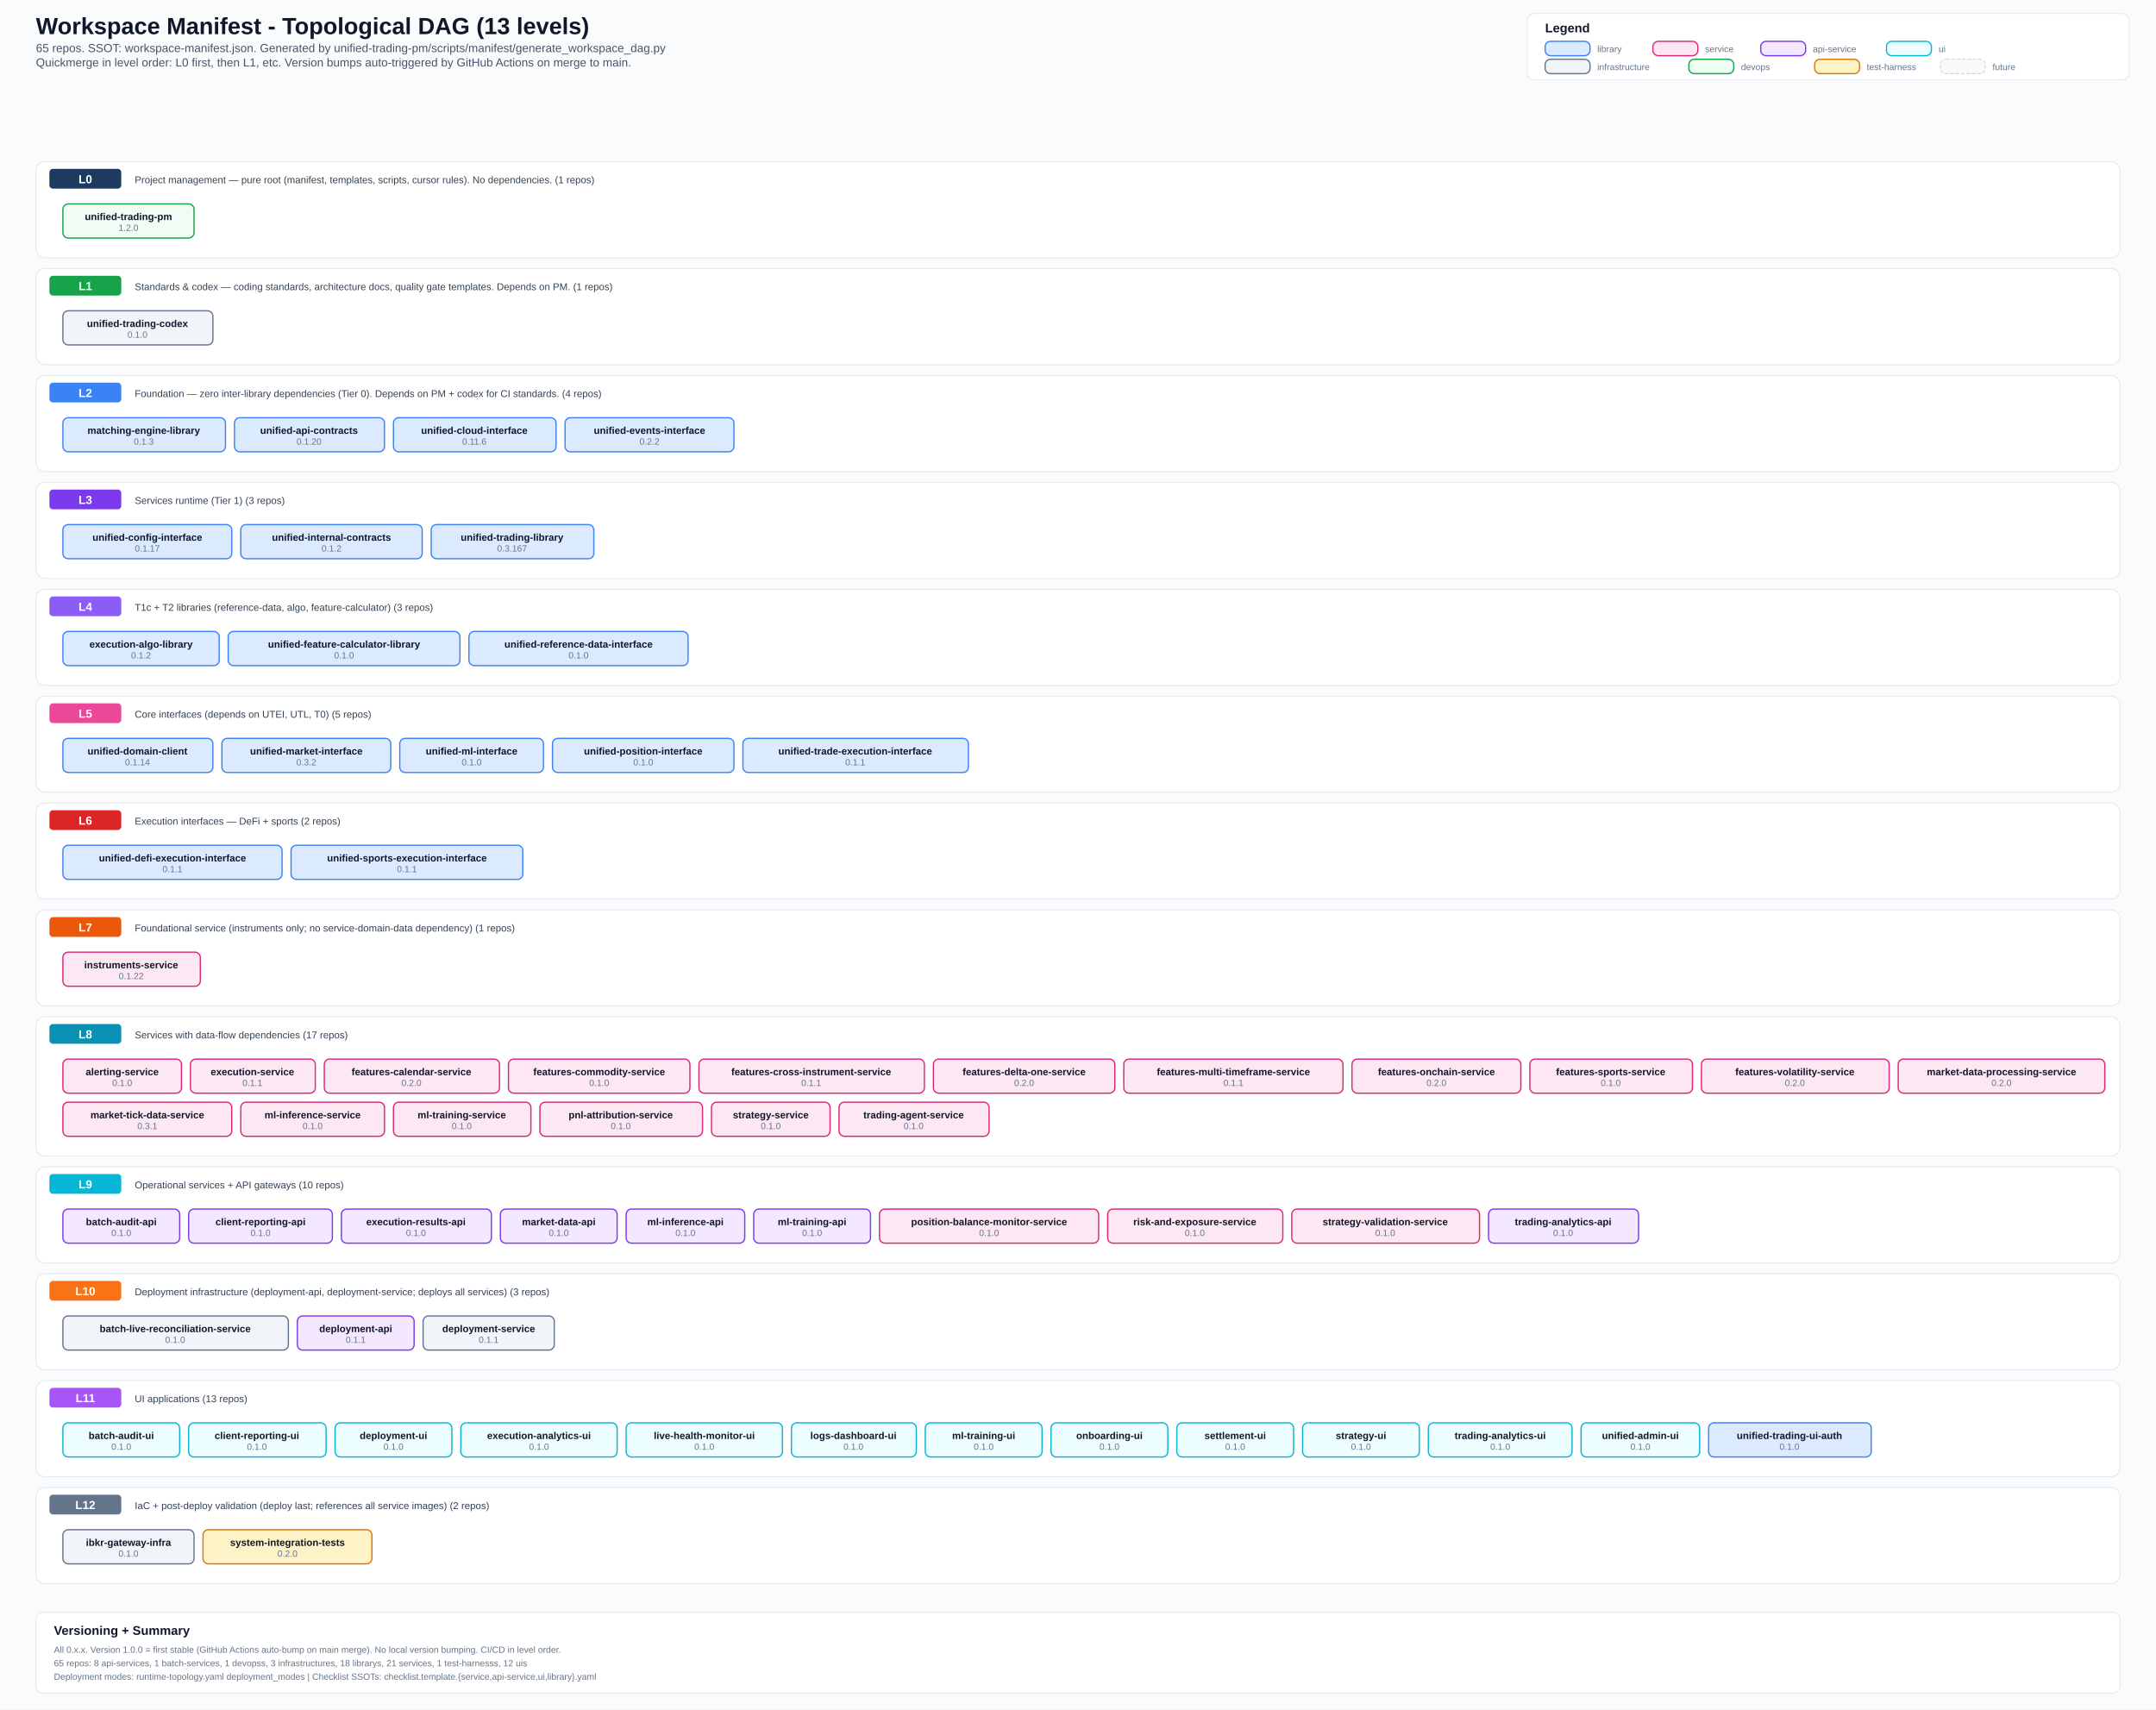
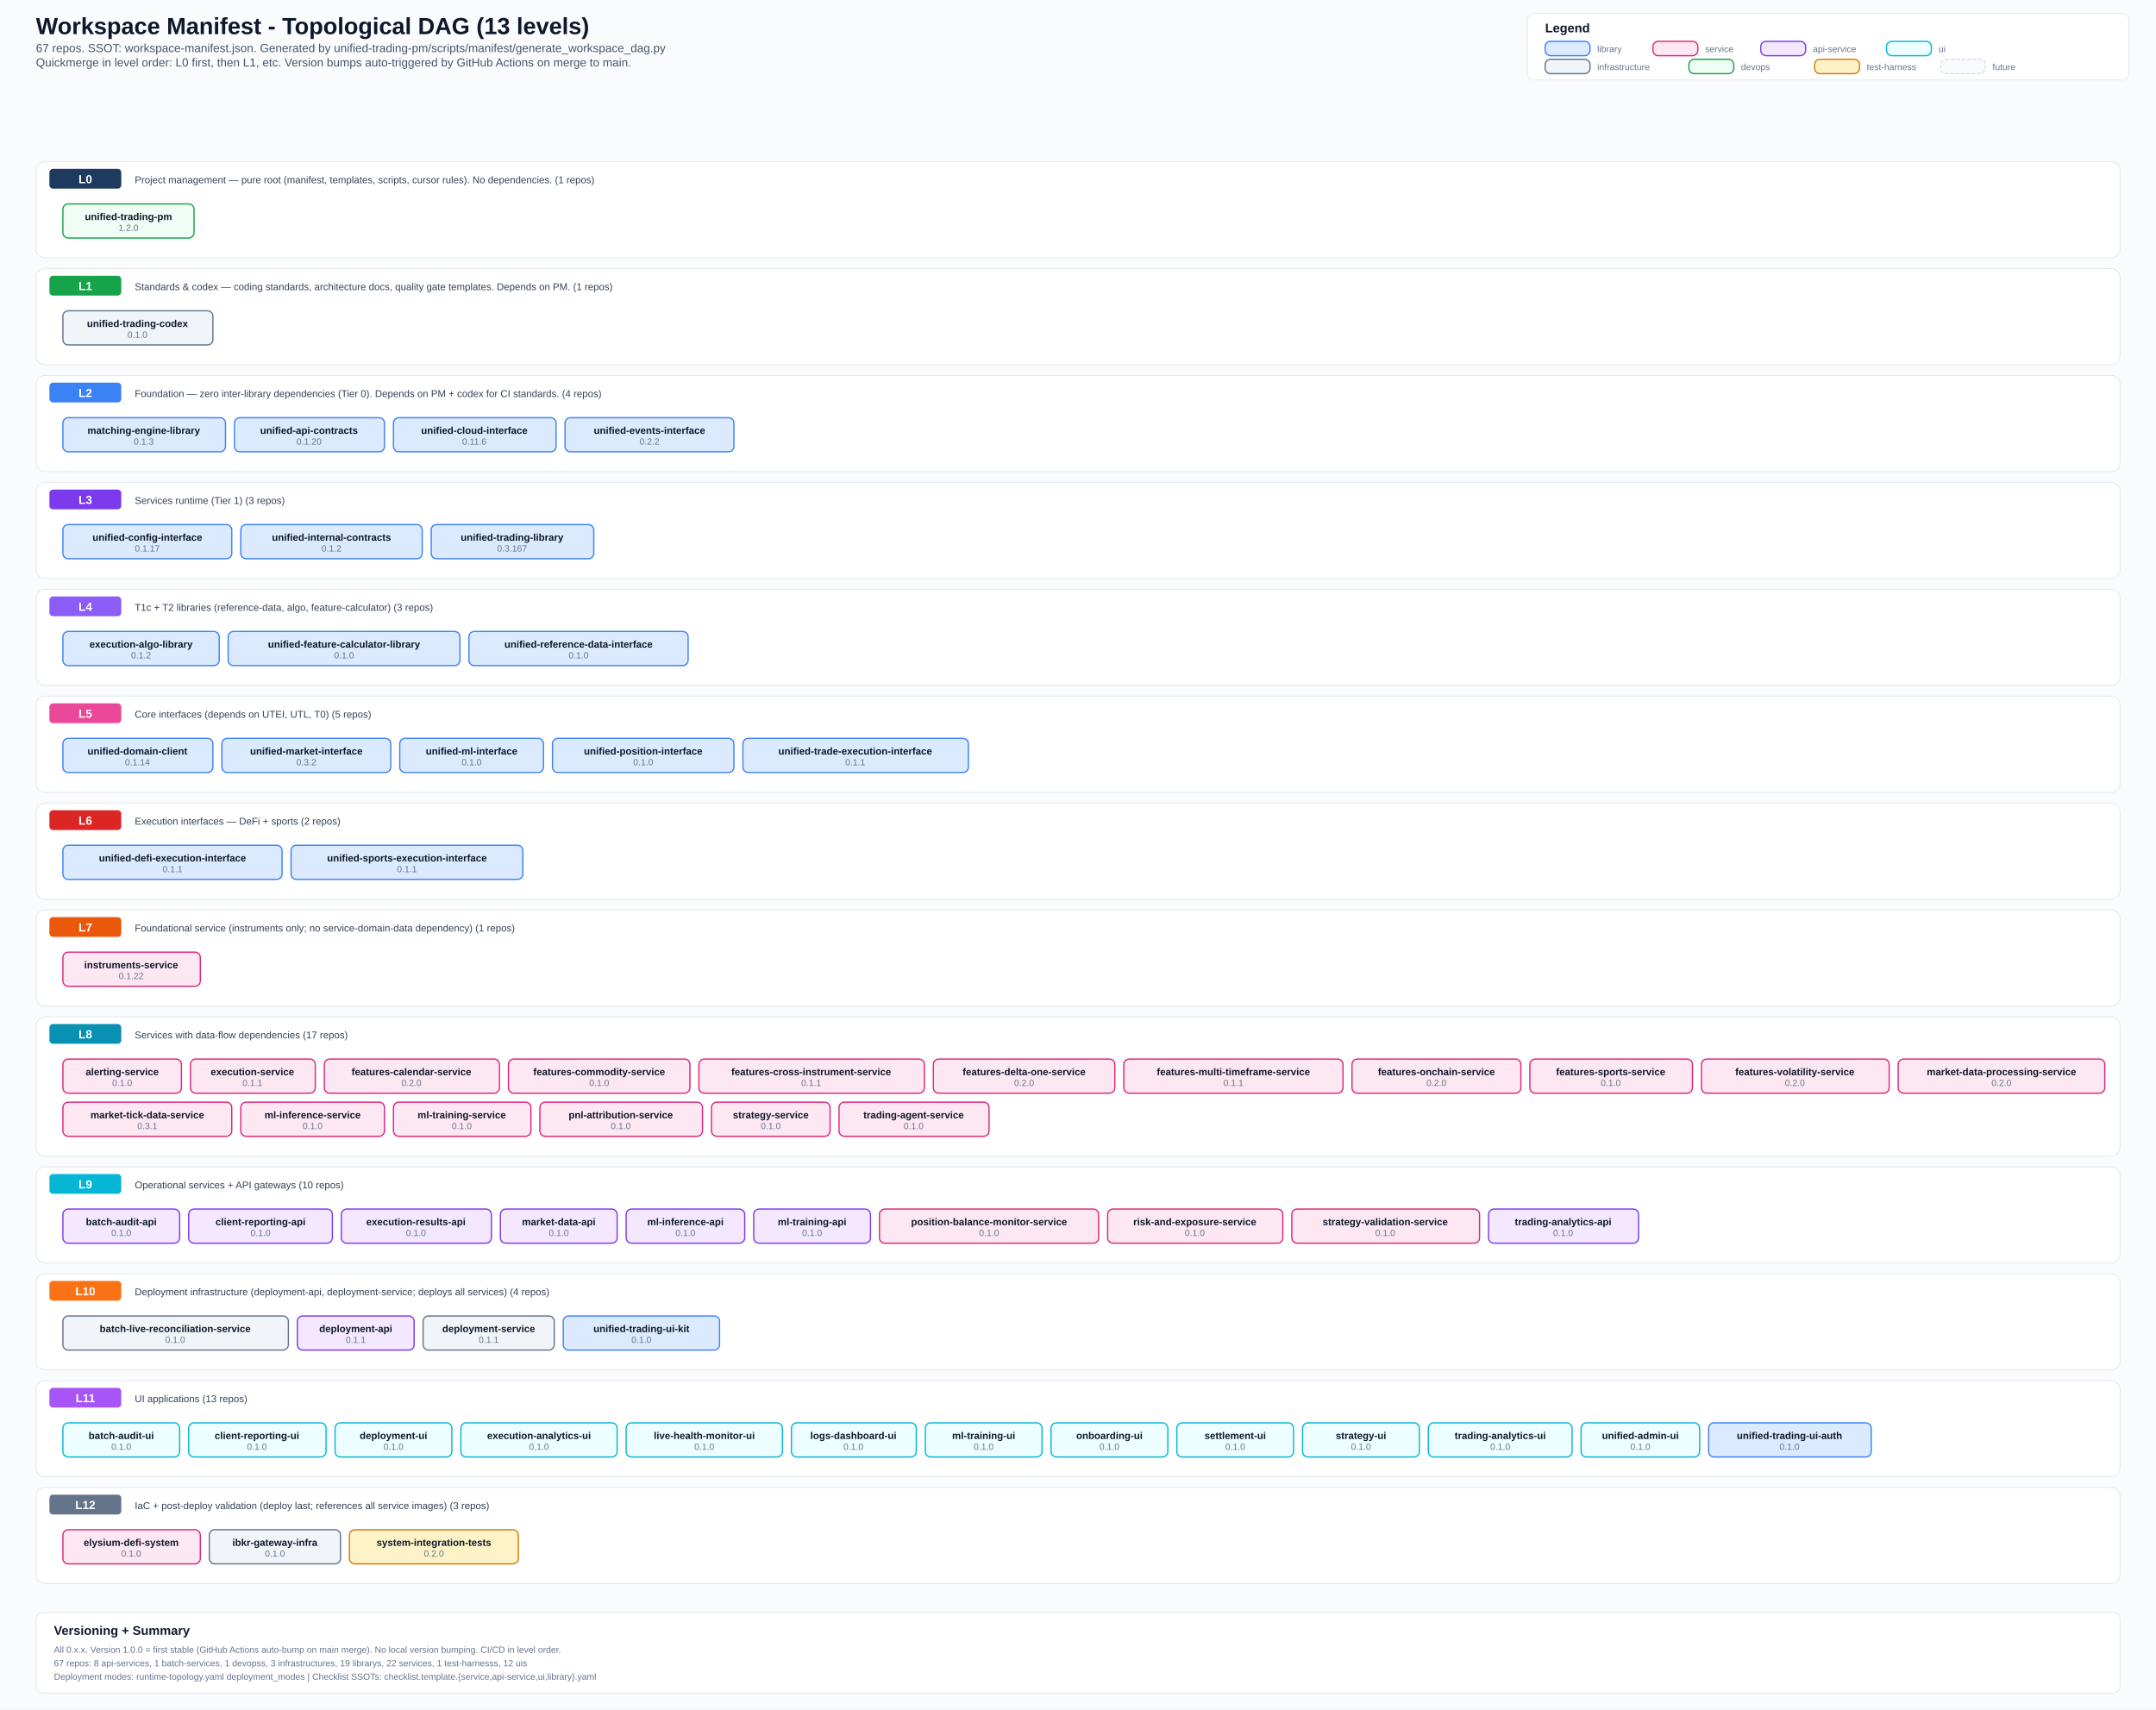
<svg xmlns="http://www.w3.org/2000/svg" width="2400" height="1903" viewBox="0 0 2400 1903">
  <defs>
    <style>
      .bg { fill: #fafbfc; }
      .title { font: 700 26px Arial, sans-serif; fill: #0f172a; }
      .subtitle { font: 500 13px Arial, sans-serif; fill: #475569; }
      .section { font: 700 14px Arial, sans-serif; fill: #0f172a; }
      .level-label { font: 700 13px Arial, sans-serif; fill: #ffffff; }
      .label { font: 600 11px Arial, sans-serif; fill: #0f172a; }
      .ver { font: 500 10px Arial, sans-serif; fill: #64748b; }
      .small { font: 500 10px Arial, sans-serif; fill: #64748b; }
      .desc { font: 500 11px Arial, sans-serif; fill: #334155; }
      .lib { fill: #dbeafe; stroke: #3b82f6; stroke-width: 1.4; rx: 6; }
      .svc { fill: #fce7f3; stroke: #db2777; stroke-width: 1.4; rx: 6; }
      .api { fill: #f3e8ff; stroke: #7c3aed; stroke-width: 1.4; rx: 6; }
      .ui-box { fill: #ecfeff; stroke: #06b6d4; stroke-width: 1.4; rx: 6; }
      .infra { fill: #f1f5f9; stroke: #64748b; stroke-width: 1.4; rx: 6; }
      .devops { fill: #f0fdf4; stroke: #16a34a; stroke-width: 1.4; rx: 6; }
      .test { fill: #fef3c7; stroke: #d97706; stroke-width: 1.4; rx: 6; }
      .future { fill: #f8fafc; stroke: #cbd5e1; stroke-width: 1; rx: 6; stroke-dasharray: 4 2; }
      .level-bg { fill: #ffffff; stroke: #e2e8f0; stroke-width: 1; rx: 10; }
      .level-badge { rx: 4; }
      .legend-box { fill: #ffffff; stroke: #e2e8f0; stroke-width: 1; rx: 8; }
  </style>
  </defs>
  <rect class="bg" x="0" y="0" width="2400" height="1903" />
  <text x="40" y="38" class="title">Workspace Manifest - Topological DAG (13 levels)</text>
-   <text x="40" y="58" class="subtitle">65 repos. SSOT: workspace-manifest.json. Generated by unified-trading-pm/scripts/manifest/generate_workspace_dag.py</text>
+   <text x="40" y="58" class="subtitle">67 repos. SSOT: workspace-manifest.json. Generated by unified-trading-pm/scripts/manifest/generate_workspace_dag.py</text>
  <text x="40" y="74" class="subtitle">Quickmerge in level order: L0 first, then L1, etc. Version bumps auto-triggered by GitHub Actions on merge to main.</text>
  <rect x="1700" y="15" width="670" height="74" class="legend-box" />
  <text x="1720" y="36" class="section">Legend</text>
  <rect x="1720" y="46" width="50" height="16" class="lib" />
  <text x="1778" y="58" class="small">library</text>
  <rect x="1840" y="46" width="50" height="16" class="svc" />
  <text x="1898" y="58" class="small">service</text>
  <rect x="1960" y="46" width="50" height="16" class="api" />
  <text x="2018" y="58" class="small">api-service</text>
  <rect x="2100" y="46" width="50" height="16" class="ui-box" />
  <text x="2158" y="58" class="small">ui</text>
  <rect x="1720" y="66" width="50" height="16" class="infra" />
  <text x="1778" y="78" class="small">infrastructure</text>
  <rect x="1880" y="66" width="50" height="16" class="devops" />
  <text x="1938" y="78" class="small">devops</text>
  <rect x="2020" y="66" width="50" height="16" class="test" />
  <text x="2078" y="78" class="small">test-harness</text>
  <rect x="2160" y="66" width="50" height="16" class="future" />
  <text x="2218" y="78" class="small">future</text>
  <rect x="40" y="180" width="2320" height="107" class="level-bg" />
  <rect x="55" y="188" width="80" height="22" fill="#1e3a5f" class="level-badge" />
  <text x="95" y="204" text-anchor="middle" class="level-label">L0</text>
  <text x="150" y="204" class="desc">Project management — pure root (manifest, templates, scripts, cursor rules). No dependencies. (1 repos)</text>
  <rect x="70" y="227" width="146" height="38" class="devops" />
  <text x="143" y="245" text-anchor="middle" class="label">unified-trading-pm</text>
  <text x="143" y="257" text-anchor="middle" class="ver">1.2.0</text>
  <rect x="40" y="299" width="2320" height="107" class="level-bg" />
  <rect x="55" y="307" width="80" height="22" fill="#16a34a" class="level-badge" />
  <text x="95" y="323" text-anchor="middle" class="level-label">L1</text>
  <text x="150" y="323" class="desc">Standards &amp; codex — coding standards, architecture docs, quality gate templates. Depends on PM. (1 repos)</text>
  <rect x="70" y="346" width="167" height="38" class="infra" />
  <text x="153" y="364" text-anchor="middle" class="label">unified-trading-codex</text>
  <text x="153" y="376" text-anchor="middle" class="ver">0.1.0</text>
  <rect x="40" y="418" width="2320" height="107" class="level-bg" />
  <rect x="55" y="426" width="80" height="22" fill="#3b82f6" class="level-badge" />
  <text x="95" y="442" text-anchor="middle" class="level-label">L2</text>
  <text x="150" y="442" class="desc">Foundation — zero inter-library dependencies (Tier 0). Depends on PM + codex for CI standards. (4 repos)</text>
  <rect x="70" y="465" width="181" height="38" class="lib" />
  <text x="160" y="483" text-anchor="middle" class="label">matching-engine-library</text>
  <text x="160" y="495" text-anchor="middle" class="ver">0.1.3</text>
  <rect x="261" y="465" width="167" height="38" class="lib" />
  <text x="344" y="483" text-anchor="middle" class="label">unified-api-contracts</text>
  <text x="344" y="495" text-anchor="middle" class="ver">0.1.20</text>
  <rect x="438" y="465" width="181" height="38" class="lib" />
  <text x="528" y="483" text-anchor="middle" class="label">unified-cloud-interface</text>
  <text x="528" y="495" text-anchor="middle" class="ver">0.11.6</text>
  <rect x="629" y="465" width="188" height="38" class="lib" />
  <text x="723" y="483" text-anchor="middle" class="label">unified-events-interface</text>
  <text x="723" y="495" text-anchor="middle" class="ver">0.2.2</text>
  <rect x="40" y="537" width="2320" height="107" class="level-bg" />
  <rect x="55" y="545" width="80" height="22" fill="#7c3aed" class="level-badge" />
  <text x="95" y="561" text-anchor="middle" class="level-label">L3</text>
  <text x="150" y="561" class="desc">Services runtime (Tier 1) (3 repos)</text>
  <rect x="70" y="584" width="188" height="38" class="lib" />
  <text x="164" y="602" text-anchor="middle" class="label">unified-config-interface</text>
  <text x="164" y="614" text-anchor="middle" class="ver">0.1.17</text>
  <rect x="268" y="584" width="202" height="38" class="lib" />
  <text x="369" y="602" text-anchor="middle" class="label">unified-internal-contracts</text>
  <text x="369" y="614" text-anchor="middle" class="ver">0.1.2</text>
  <rect x="480" y="584" width="181" height="38" class="lib" />
  <text x="570" y="602" text-anchor="middle" class="label">unified-trading-library</text>
  <text x="570" y="614" text-anchor="middle" class="ver">0.3.167</text>
  <rect x="40" y="656" width="2320" height="107" class="level-bg" />
  <rect x="55" y="664" width="80" height="22" fill="#8b5cf6" class="level-badge" />
  <text x="95" y="680" text-anchor="middle" class="level-label">L4</text>
  <text x="150" y="680" class="desc">T1c + T2 libraries (reference-data, algo, feature-calculator) (3 repos)</text>
  <rect x="70" y="703" width="174" height="38" class="lib" />
  <text x="157" y="721" text-anchor="middle" class="label">execution-algo-library</text>
  <text x="157" y="733" text-anchor="middle" class="ver">0.1.2</text>
  <rect x="254" y="703" width="258" height="38" class="lib" />
  <text x="383" y="721" text-anchor="middle" class="label">unified-feature-calculator-library</text>
  <text x="383" y="733" text-anchor="middle" class="ver">0.1.0</text>
  <rect x="522" y="703" width="244" height="38" class="lib" />
  <text x="644" y="721" text-anchor="middle" class="label">unified-reference-data-interface</text>
  <text x="644" y="733" text-anchor="middle" class="ver">0.1.0</text>
  <rect x="40" y="775" width="2320" height="107" class="level-bg" />
  <rect x="55" y="783" width="80" height="22" fill="#ec4899" class="level-badge" />
  <text x="95" y="799" text-anchor="middle" class="level-label">L5</text>
  <text x="150" y="799" class="desc">Core interfaces (depends on UTEI, UTL, T0) (5 repos)</text>
  <rect x="70" y="822" width="167" height="38" class="lib" />
  <text x="153" y="840" text-anchor="middle" class="label">unified-domain-client</text>
  <text x="153" y="852" text-anchor="middle" class="ver">0.1.14</text>
  <rect x="247" y="822" width="188" height="38" class="lib" />
  <text x="341" y="840" text-anchor="middle" class="label">unified-market-interface</text>
  <text x="341" y="852" text-anchor="middle" class="ver">0.3.2</text>
  <rect x="445" y="822" width="160" height="38" class="lib" />
  <text x="525" y="840" text-anchor="middle" class="label">unified-ml-interface</text>
  <text x="525" y="852" text-anchor="middle" class="ver">0.1.0</text>
  <rect x="615" y="822" width="202" height="38" class="lib" />
  <text x="716" y="840" text-anchor="middle" class="label">unified-position-interface</text>
  <text x="716" y="852" text-anchor="middle" class="ver">0.1.0</text>
  <rect x="827" y="822" width="251" height="38" class="lib" />
  <text x="952" y="840" text-anchor="middle" class="label">unified-trade-execution-interface</text>
  <text x="952" y="852" text-anchor="middle" class="ver">0.1.1</text>
  <rect x="40" y="894" width="2320" height="107" class="level-bg" />
  <rect x="55" y="902" width="80" height="22" fill="#dc2626" class="level-badge" />
  <text x="95" y="918" text-anchor="middle" class="level-label">L6</text>
  <text x="150" y="918" class="desc">Execution interfaces — DeFi + sports (2 repos)</text>
  <rect x="70" y="941" width="244" height="38" class="lib" />
  <text x="192" y="959" text-anchor="middle" class="label">unified-defi-execution-interface</text>
  <text x="192" y="971" text-anchor="middle" class="ver">0.1.1</text>
  <rect x="324" y="941" width="258" height="38" class="lib" />
  <text x="453" y="959" text-anchor="middle" class="label">unified-sports-execution-interface</text>
  <text x="453" y="971" text-anchor="middle" class="ver">0.1.1</text>
  <rect x="40" y="1013" width="2320" height="107" class="level-bg" />
  <rect x="55" y="1021" width="80" height="22" fill="#ea580c" class="level-badge" />
  <text x="95" y="1037" text-anchor="middle" class="level-label">L7</text>
  <text x="150" y="1037" class="desc">Foundational service (instruments only; no service-domain-data dependency) (1 repos)</text>
  <rect x="70" y="1060" width="153" height="38" class="svc" />
  <text x="146" y="1078" text-anchor="middle" class="label">instruments-service</text>
  <text x="146" y="1090" text-anchor="middle" class="ver">0.1.22</text>
  <rect x="40" y="1132" width="2320" height="155" class="level-bg" />
  <rect x="55" y="1140" width="80" height="22" fill="#0891b2" class="level-badge" />
  <text x="95" y="1156" text-anchor="middle" class="level-label">L8</text>
  <text x="150" y="1156" class="desc">Services with data-flow dependencies (17 repos)</text>
  <rect x="70" y="1179" width="132" height="38" class="svc" />
  <text x="136" y="1197" text-anchor="middle" class="label">alerting-service</text>
  <text x="136" y="1209" text-anchor="middle" class="ver">0.1.0</text>
  <rect x="212" y="1179" width="139" height="38" class="svc" />
  <text x="281" y="1197" text-anchor="middle" class="label">execution-service</text>
  <text x="281" y="1209" text-anchor="middle" class="ver">0.1.1</text>
  <rect x="361" y="1179" width="195" height="38" class="svc" />
  <text x="458" y="1197" text-anchor="middle" class="label">features-calendar-service</text>
  <text x="458" y="1209" text-anchor="middle" class="ver">0.2.0</text>
  <rect x="566" y="1179" width="202" height="38" class="svc" />
  <text x="667" y="1197" text-anchor="middle" class="label">features-commodity-service</text>
  <text x="667" y="1209" text-anchor="middle" class="ver">0.1.0</text>
  <rect x="778" y="1179" width="251" height="38" class="svc" />
  <text x="903" y="1197" text-anchor="middle" class="label">features-cross-instrument-service</text>
  <text x="903" y="1209" text-anchor="middle" class="ver">0.1.1</text>
  <rect x="1039" y="1179" width="202" height="38" class="svc" />
  <text x="1140" y="1197" text-anchor="middle" class="label">features-delta-one-service</text>
  <text x="1140" y="1209" text-anchor="middle" class="ver">0.2.0</text>
  <rect x="1251" y="1179" width="244" height="38" class="svc" />
  <text x="1373" y="1197" text-anchor="middle" class="label">features-multi-timeframe-service</text>
  <text x="1373" y="1209" text-anchor="middle" class="ver">0.1.1</text>
  <rect x="1505" y="1179" width="188" height="38" class="svc" />
  <text x="1599" y="1197" text-anchor="middle" class="label">features-onchain-service</text>
  <text x="1599" y="1209" text-anchor="middle" class="ver">0.2.0</text>
  <rect x="1703" y="1179" width="181" height="38" class="svc" />
  <text x="1793" y="1197" text-anchor="middle" class="label">features-sports-service</text>
  <text x="1793" y="1209" text-anchor="middle" class="ver">0.1.0</text>
  <rect x="1894" y="1179" width="209" height="38" class="svc" />
  <text x="1998" y="1197" text-anchor="middle" class="label">features-volatility-service</text>
  <text x="1998" y="1209" text-anchor="middle" class="ver">0.2.0</text>
  <rect x="2113" y="1179" width="230" height="38" class="svc" />
  <text x="2228" y="1197" text-anchor="middle" class="label">market-data-processing-service</text>
  <text x="2228" y="1209" text-anchor="middle" class="ver">0.2.0</text>
  <rect x="70" y="1227" width="188" height="38" class="svc" />
  <text x="164" y="1245" text-anchor="middle" class="label">market-tick-data-service</text>
  <text x="164" y="1257" text-anchor="middle" class="ver">0.3.1</text>
  <rect x="268" y="1227" width="160" height="38" class="svc" />
  <text x="348" y="1245" text-anchor="middle" class="label">ml-inference-service</text>
  <text x="348" y="1257" text-anchor="middle" class="ver">0.1.0</text>
  <rect x="438" y="1227" width="153" height="38" class="svc" />
  <text x="514" y="1245" text-anchor="middle" class="label">ml-training-service</text>
  <text x="514" y="1257" text-anchor="middle" class="ver">0.1.0</text>
  <rect x="601" y="1227" width="181" height="38" class="svc" />
  <text x="691" y="1245" text-anchor="middle" class="label">pnl-attribution-service</text>
  <text x="691" y="1257" text-anchor="middle" class="ver">0.1.0</text>
  <rect x="792" y="1227" width="132" height="38" class="svc" />
  <text x="858" y="1245" text-anchor="middle" class="label">strategy-service</text>
  <text x="858" y="1257" text-anchor="middle" class="ver">0.1.0</text>
  <rect x="934" y="1227" width="167" height="38" class="svc" />
  <text x="1017" y="1245" text-anchor="middle" class="label">trading-agent-service</text>
  <text x="1017" y="1257" text-anchor="middle" class="ver">0.1.0</text>
  <rect x="40" y="1299" width="2320" height="107" class="level-bg" />
  <rect x="55" y="1307" width="80" height="22" fill="#06b6d4" class="level-badge" />
  <text x="95" y="1323" text-anchor="middle" class="level-label">L9</text>
  <text x="150" y="1323" class="desc">Operational services + API gateways (10 repos)</text>
  <rect x="70" y="1346" width="130" height="38" class="api" />
  <text x="135" y="1364" text-anchor="middle" class="label">batch-audit-api</text>
  <text x="135" y="1376" text-anchor="middle" class="ver">0.1.0</text>
  <rect x="210" y="1346" width="160" height="38" class="api" />
  <text x="290" y="1364" text-anchor="middle" class="label">client-reporting-api</text>
  <text x="290" y="1376" text-anchor="middle" class="ver">0.1.0</text>
  <rect x="380" y="1346" width="167" height="38" class="api" />
  <text x="463" y="1364" text-anchor="middle" class="label">execution-results-api</text>
  <text x="463" y="1376" text-anchor="middle" class="ver">0.1.0</text>
  <rect x="557" y="1346" width="130" height="38" class="api" />
  <text x="622" y="1364" text-anchor="middle" class="label">market-data-api</text>
  <text x="622" y="1376" text-anchor="middle" class="ver">0.1.0</text>
  <rect x="697" y="1346" width="132" height="38" class="api" />
  <text x="763" y="1364" text-anchor="middle" class="label">ml-inference-api</text>
  <text x="763" y="1376" text-anchor="middle" class="ver">0.1.0</text>
  <rect x="839" y="1346" width="130" height="38" class="api" />
  <text x="904" y="1364" text-anchor="middle" class="label">ml-training-api</text>
  <text x="904" y="1376" text-anchor="middle" class="ver">0.1.0</text>
  <rect x="979" y="1346" width="244" height="38" class="svc" />
  <text x="1101" y="1364" text-anchor="middle" class="label">position-balance-monitor-service</text>
  <text x="1101" y="1376" text-anchor="middle" class="ver">0.1.0</text>
  <rect x="1233" y="1346" width="195" height="38" class="svc" />
  <text x="1330" y="1364" text-anchor="middle" class="label">risk-and-exposure-service</text>
  <text x="1330" y="1376" text-anchor="middle" class="ver">0.1.0</text>
  <rect x="1438" y="1346" width="209" height="38" class="svc" />
  <text x="1542" y="1364" text-anchor="middle" class="label">strategy-validation-service</text>
  <text x="1542" y="1376" text-anchor="middle" class="ver">0.1.0</text>
  <rect x="1657" y="1346" width="167" height="38" class="api" />
  <text x="1740" y="1364" text-anchor="middle" class="label">trading-analytics-api</text>
  <text x="1740" y="1376" text-anchor="middle" class="ver">0.1.0</text>
  <rect x="40" y="1418" width="2320" height="107" class="level-bg" />
  <rect x="55" y="1426" width="80" height="22" fill="#f97316" class="level-badge" />
  <text x="95" y="1442" text-anchor="middle" class="level-label">L10</text>
-   <text x="150" y="1442" class="desc">Deployment infrastructure (deployment-api, deployment-service; deploys all services) (3 repos)</text>
+   <text x="150" y="1442" class="desc">Deployment infrastructure (deployment-api, deployment-service; deploys all services) (4 repos)</text>
  <rect x="70" y="1465" width="251" height="38" class="infra" />
  <text x="195" y="1483" text-anchor="middle" class="label">batch-live-reconciliation-service</text>
  <text x="195" y="1495" text-anchor="middle" class="ver">0.1.0</text>
  <rect x="331" y="1465" width="130" height="38" class="api" />
  <text x="396" y="1483" text-anchor="middle" class="label">deployment-api</text>
  <text x="396" y="1495" text-anchor="middle" class="ver">0.1.1</text>
  <rect x="471" y="1465" width="146" height="38" class="infra" />
  <text x="544" y="1483" text-anchor="middle" class="label">deployment-service</text>
  <text x="544" y="1495" text-anchor="middle" class="ver">0.1.1</text>
+   <rect x="627" y="1465" width="174" height="38" class="lib" />
+   <text x="714" y="1483" text-anchor="middle" class="label">unified-trading-ui-kit</text>
+   <text x="714" y="1495" text-anchor="middle" class="ver">0.1.0</text>
  <rect x="40" y="1537" width="2320" height="107" class="level-bg" />
  <rect x="55" y="1545" width="80" height="22" fill="#a855f7" class="level-badge" />
  <text x="95" y="1561" text-anchor="middle" class="level-label">L11</text>
  <text x="150" y="1561" class="desc">UI applications (13 repos)</text>
  <rect x="70" y="1584" width="130" height="38" class="ui-box" />
  <text x="135" y="1602" text-anchor="middle" class="label">batch-audit-ui</text>
  <text x="135" y="1614" text-anchor="middle" class="ver">0.1.0</text>
  <rect x="210" y="1584" width="153" height="38" class="ui-box" />
  <text x="286" y="1602" text-anchor="middle" class="label">client-reporting-ui</text>
  <text x="286" y="1614" text-anchor="middle" class="ver">0.1.0</text>
  <rect x="373" y="1584" width="130" height="38" class="ui-box" />
  <text x="438" y="1602" text-anchor="middle" class="label">deployment-ui</text>
  <text x="438" y="1614" text-anchor="middle" class="ver">0.1.0</text>
  <rect x="513" y="1584" width="174" height="38" class="ui-box" />
  <text x="600" y="1602" text-anchor="middle" class="label">execution-analytics-ui</text>
  <text x="600" y="1614" text-anchor="middle" class="ver">0.1.0</text>
  <rect x="697" y="1584" width="174" height="38" class="ui-box" />
  <text x="784" y="1602" text-anchor="middle" class="label">live-health-monitor-ui</text>
  <text x="784" y="1614" text-anchor="middle" class="ver">0.1.0</text>
  <rect x="881" y="1584" width="139" height="38" class="ui-box" />
  <text x="950" y="1602" text-anchor="middle" class="label">logs-dashboard-ui</text>
  <text x="950" y="1614" text-anchor="middle" class="ver">0.1.0</text>
  <rect x="1030" y="1584" width="130" height="38" class="ui-box" />
  <text x="1095" y="1602" text-anchor="middle" class="label">ml-training-ui</text>
  <text x="1095" y="1614" text-anchor="middle" class="ver">0.1.0</text>
  <rect x="1170" y="1584" width="130" height="38" class="ui-box" />
  <text x="1235" y="1602" text-anchor="middle" class="label">onboarding-ui</text>
  <text x="1235" y="1614" text-anchor="middle" class="ver">0.1.0</text>
  <rect x="1310" y="1584" width="130" height="38" class="ui-box" />
  <text x="1375" y="1602" text-anchor="middle" class="label">settlement-ui</text>
  <text x="1375" y="1614" text-anchor="middle" class="ver">0.1.0</text>
  <rect x="1450" y="1584" width="130" height="38" class="ui-box" />
  <text x="1515" y="1602" text-anchor="middle" class="label">strategy-ui</text>
  <text x="1515" y="1614" text-anchor="middle" class="ver">0.1.0</text>
  <rect x="1590" y="1584" width="160" height="38" class="ui-box" />
  <text x="1670" y="1602" text-anchor="middle" class="label">trading-analytics-ui</text>
  <text x="1670" y="1614" text-anchor="middle" class="ver">0.1.0</text>
  <rect x="1760" y="1584" width="132" height="38" class="ui-box" />
  <text x="1826" y="1602" text-anchor="middle" class="label">unified-admin-ui</text>
  <text x="1826" y="1614" text-anchor="middle" class="ver">0.1.0</text>
  <rect x="1902" y="1584" width="181" height="38" class="lib" />
  <text x="1992" y="1602" text-anchor="middle" class="label">unified-trading-ui-auth</text>
  <text x="1992" y="1614" text-anchor="middle" class="ver">0.1.0</text>
  <rect x="40" y="1656" width="2320" height="107" class="level-bg" />
  <rect x="55" y="1664" width="80" height="22" fill="#64748b" class="level-badge" />
  <text x="95" y="1680" text-anchor="middle" class="level-label">L12</text>
-   <text x="150" y="1680" class="desc">IaC + post-deploy validation (deploy last; references all service images) (2 repos)</text>
-   <rect x="70" y="1703" width="146" height="38" class="infra" />
-   <text x="143" y="1721" text-anchor="middle" class="label">ibkr-gateway-infra</text>
-   <text x="143" y="1733" text-anchor="middle" class="ver">0.1.0</text>
-   <rect x="226" y="1703" width="188" height="38" class="test" />
-   <text x="320" y="1721" text-anchor="middle" class="label">system-integration-tests</text>
-   <text x="320" y="1733" text-anchor="middle" class="ver">0.2.0</text>
+   <text x="150" y="1680" class="desc">IaC + post-deploy validation (deploy last; references all service images) (3 repos)</text>
+   <rect x="70" y="1703" width="153" height="38" class="svc" />
+   <text x="146" y="1721" text-anchor="middle" class="label">elysium-defi-system</text>
+   <text x="146" y="1733" text-anchor="middle" class="ver">0.1.0</text>
+   <rect x="233" y="1703" width="146" height="38" class="infra" />
+   <text x="306" y="1721" text-anchor="middle" class="label">ibkr-gateway-infra</text>
+   <text x="306" y="1733" text-anchor="middle" class="ver">0.1.0</text>
+   <rect x="389" y="1703" width="188" height="38" class="test" />
+   <text x="483" y="1721" text-anchor="middle" class="label">system-integration-tests</text>
+   <text x="483" y="1733" text-anchor="middle" class="ver">0.2.0</text>
  <rect x="40" y="1795" width="2320" height="90" fill="#ffffff" stroke="#e2e8f0" stroke-width="1" rx="8" />
  <text x="60" y="1820" class="section">Versioning + Summary</text>
  <text x="60" y="1840" class="small">All 0.x.x. Version 1.0.0 = first stable (GitHub Actions auto-bump on main merge). No local version bumping. CI/CD in level order.</text>
-   <text x="60" y="1855" class="small">65 repos: 8 api-services, 1 batch-services, 1 devopss, 3 infrastructures, 18 librarys, 21 services, 1 test-harnesss, 12 uis</text>
+   <text x="60" y="1855" class="small">67 repos: 8 api-services, 1 batch-services, 1 devopss, 3 infrastructures, 19 librarys, 22 services, 1 test-harnesss, 12 uis</text>
  <text x="60" y="1870" class="small">Deployment modes: runtime-topology.yaml deployment_modes | Checklist SSOTs: checklist.template.{service,api-service,ui,library}.yaml</text>
</svg>
